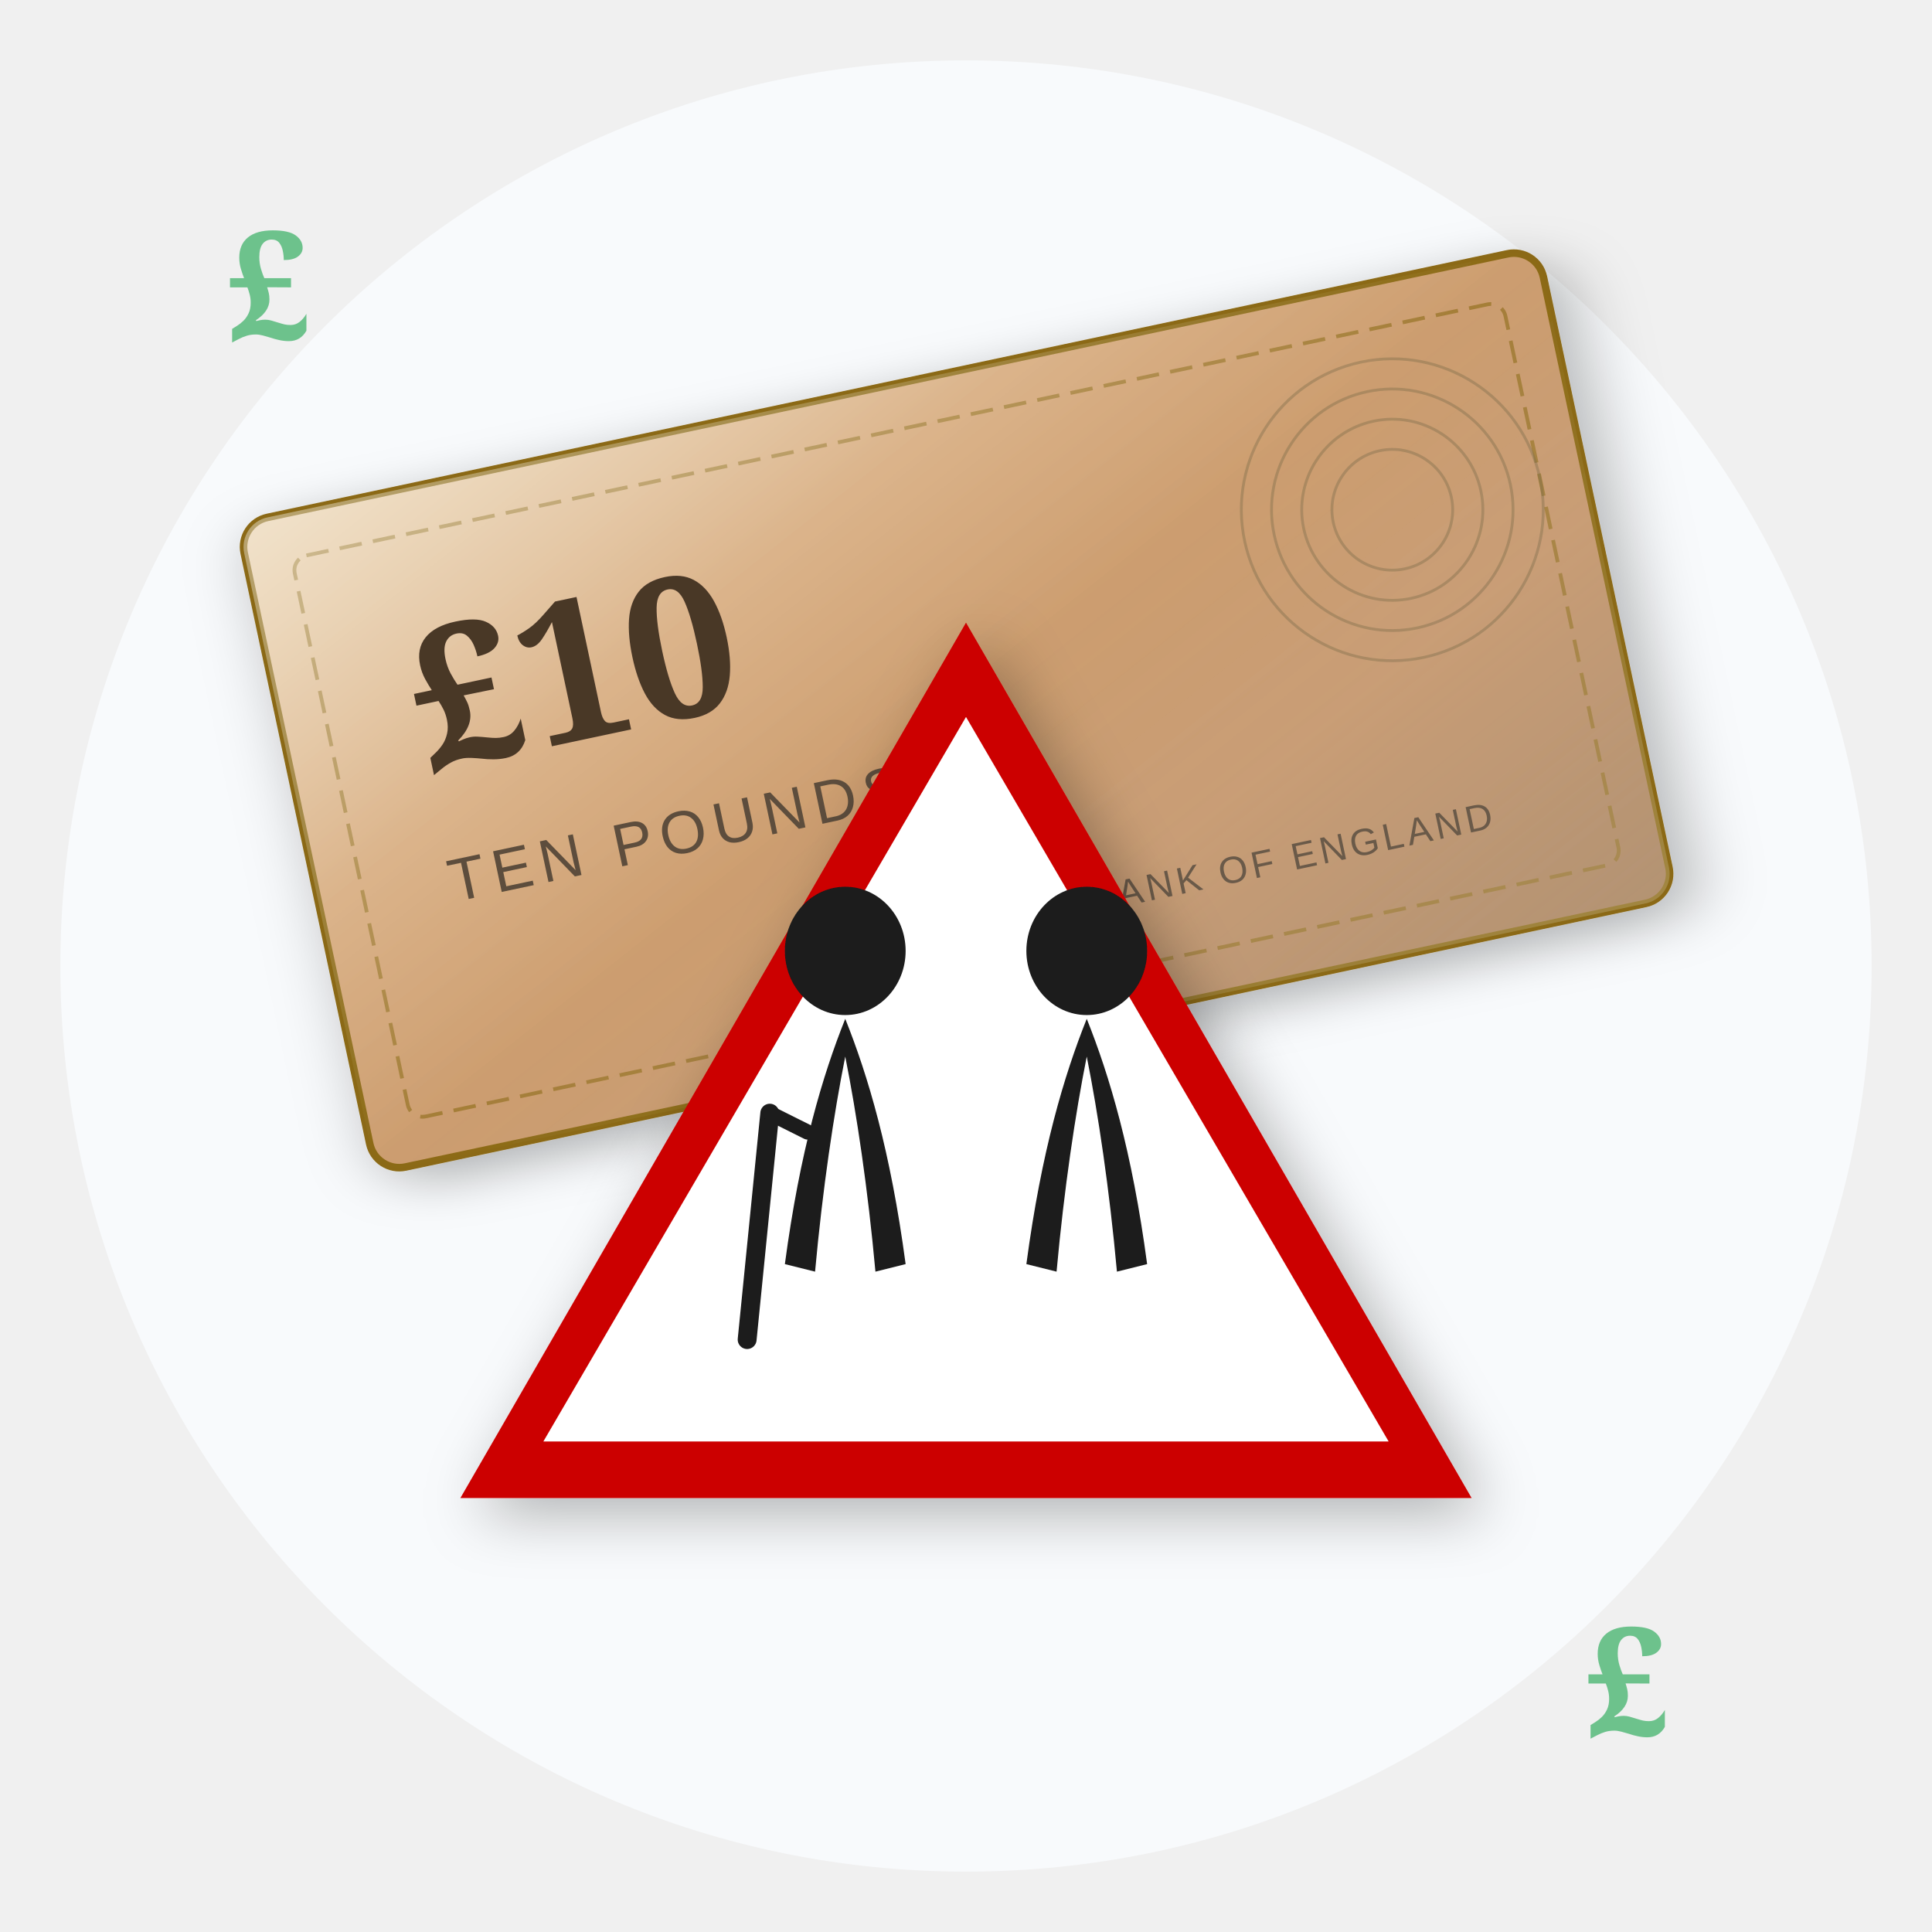
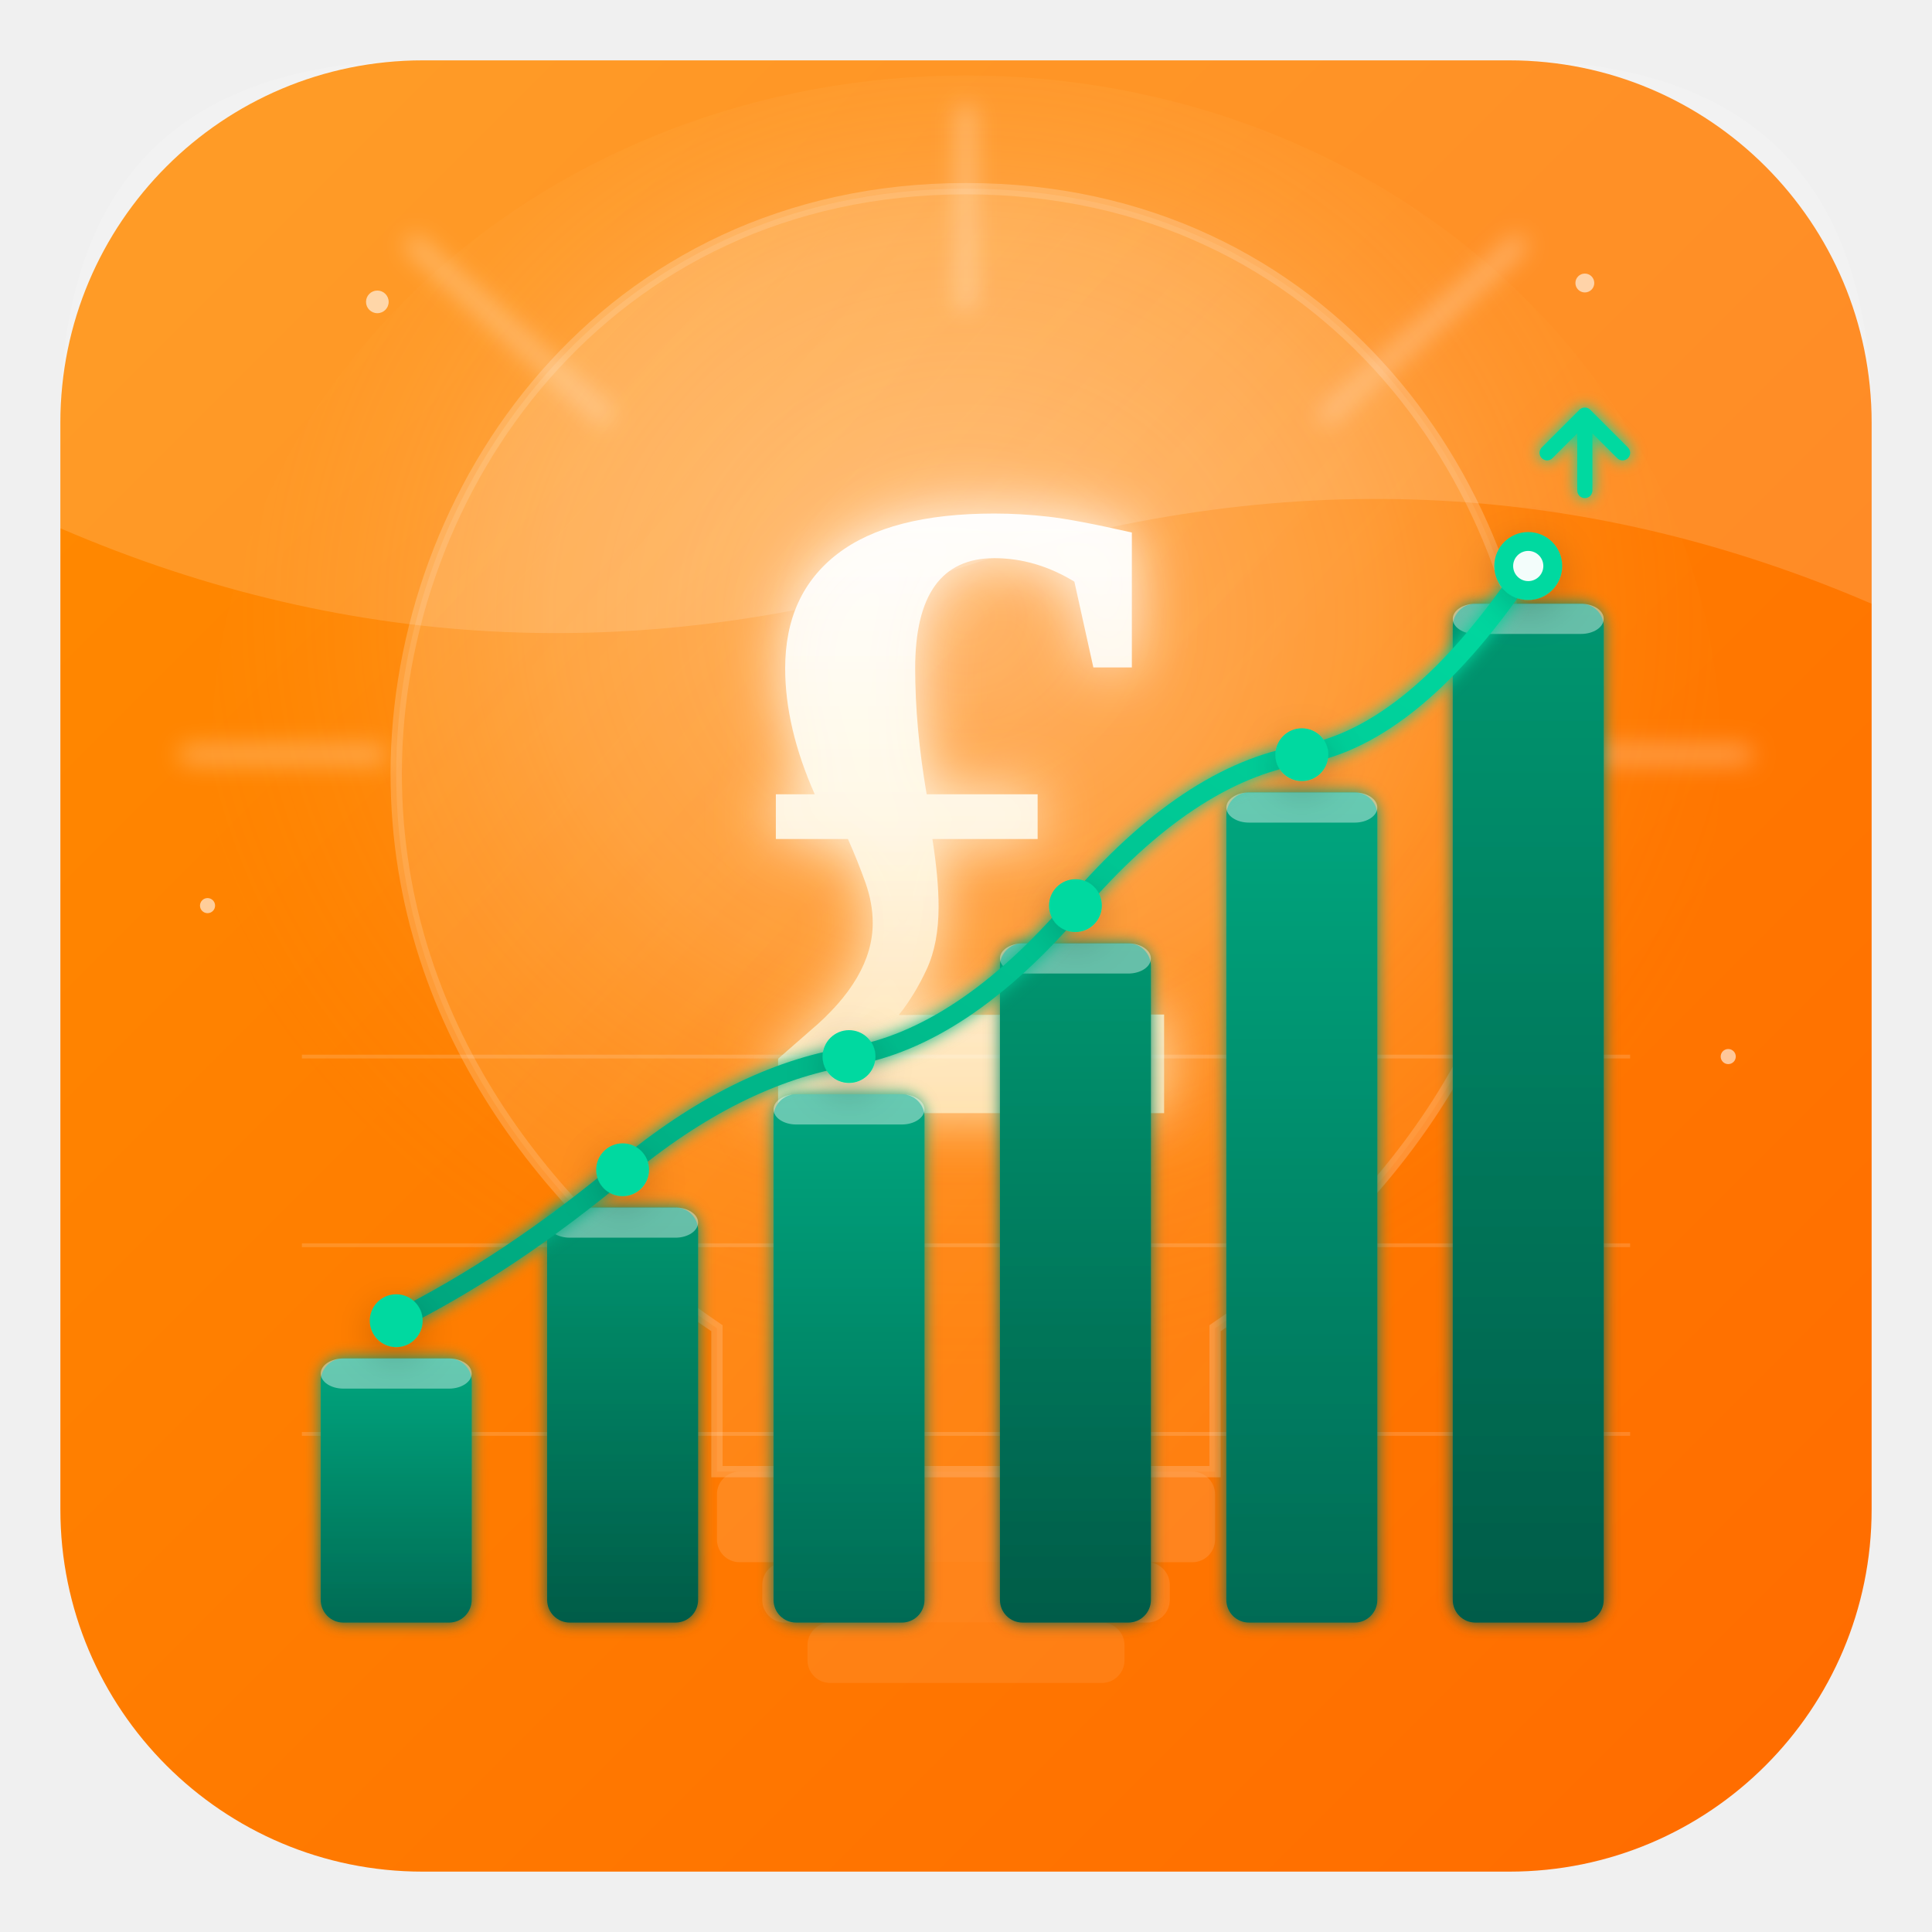
- <svg xmlns="http://www.w3.org/2000/svg" viewBox="0 0 512 512">
+ <svg xmlns="http://www.w3.org/2000/svg" viewBox="0 0 512 512" width="512" height="512">
  <defs>
-     <linearGradient id="noteGrad" x1="0%" y1="0%" x2="100%" y2="100%">
-       <stop offset="0%" style="stop-color:#E8CFA8" />
-       <stop offset="30%" style="stop-color:#D4A574" />
-       <stop offset="70%" style="stop-color:#C4956A" />
-       <stop offset="100%" style="stop-color:#A07850" />
+     <linearGradient id="bgGrad" x1="0%" y1="0%" x2="100%" y2="100%">
+       <stop offset="0%" style="stop-color:#FF8C00" />
+       <stop offset="100%" style="stop-color:#FF6B00" />
    </linearGradient>
-     <linearGradient id="shine" x1="0%" y1="0%" x2="100%" y2="100%">
-       <stop offset="0%" style="stop-color:#FFFFFF;stop-opacity:0.4" />
-       <stop offset="50%" style="stop-color:#FFFFFF;stop-opacity:0" />
-       <stop offset="100%" style="stop-color:#FFFFFF;stop-opacity:0.2" />
+     <radialGradient id="bulbGlow" cx="50%" cy="40%" r="55%" fx="50%" fy="40%">
+       <stop offset="0%" style="stop-color:#FFFFFF;stop-opacity:0.35" />
+       <stop offset="50%" style="stop-color:#FFE4B5;stop-opacity:0.2" />
+       <stop offset="100%" style="stop-color:#FF8C00;stop-opacity:0" />
+     </radialGradient>
+     <linearGradient id="glassGrad" x1="0%" y1="0%" x2="100%" y2="100%">
+       <stop offset="0%" style="stop-color:#FFFFFF;stop-opacity:0.5" />
+       <stop offset="50%" style="stop-color:#FFE4B5;stop-opacity:0.35" />
+       <stop offset="100%" style="stop-color:#FFD280;stop-opacity:0.25" />
    </linearGradient>
-     <filter id="shadow" x="-20%" y="-20%" width="140%" height="140%">
-       <feDropShadow dx="4" dy="4" stdDeviation="8" flood-opacity="0.3" />
+     <linearGradient id="barGrad" x1="0%" y1="100%" x2="0%" y2="0%">
+       <stop offset="0%" style="stop-color:#006B54" />
+       <stop offset="100%" style="stop-color:#00A67E" />
+     </linearGradient>
+     <linearGradient id="barGrad2" x1="0%" y1="100%" x2="0%" y2="0%">
+       <stop offset="0%" style="stop-color:#005C48" />
+       <stop offset="100%" style="stop-color:#009670" />
+     </linearGradient>
+     <linearGradient id="graphGrad" x1="0%" y1="100%" x2="100%" y2="0%">
+       <stop offset="0%" style="stop-color:#00A67E" />
+       <stop offset="100%" style="stop-color:#00D9A0" />
+     </linearGradient>
+     <linearGradient id="gbpGrad" x1="0%" y1="0%" x2="0%" y2="100%">
+       <stop offset="0%" style="stop-color:#FFFFFF" />
+       <stop offset="50%" style="stop-color:#FFF8E7" />
+       <stop offset="100%" style="stop-color:#FFE4B5" />
+     </linearGradient>
+     <filter id="dropShadow" x="-20%" y="-20%" width="140%" height="140%">
+       <feDropShadow dx="0" dy="3" stdDeviation="5" flood-color="#000" flood-opacity="0.2" />
+     </filter>
+     <filter id="graphGlow" x="-50%" y="-50%" width="200%" height="200%">
+       <feGaussianBlur stdDeviation="2" result="coloredBlur" />
+       <feMerge>
+         <feMergeNode in="coloredBlur" />
+         <feMergeNode in="SourceGraphic" />
+       </feMerge>
+     </filter>
+     <filter id="barGlow" x="-30%" y="-10%" width="160%" height="120%">
+       <feGaussianBlur stdDeviation="2" result="coloredBlur" />
+       <feMerge>
+         <feMergeNode in="coloredBlur" />
+         <feMergeNode in="SourceGraphic" />
+       </feMerge>
+     </filter>
+     <filter id="gbpGlow" x="-50%" y="-50%" width="200%" height="200%">
+       <feGaussianBlur stdDeviation="8" result="coloredBlur" />
+       <feMerge>
+         <feMergeNode in="coloredBlur" />
+         <feMergeNode in="SourceGraphic" />
+       </feMerge>
+     </filter>
+     <filter id="rays">
+       <feGaussianBlur stdDeviation="3" />
    </filter>
  </defs>
-   <circle cx="256" cy="256" r="240" fill="#f8fafc" />
-   <g transform="rotate(-12, 256, 200)" filter="url(#shadow)">
-     <rect x="80" y="100" width="352" height="176" rx="8" fill="url(#noteGrad)" />
-     <rect x="80" y="100" width="352" height="176" rx="8" fill="none" stroke="#8B6914" stroke-width="2" />
-     <rect x="92" y="112" width="328" height="152" rx="4" fill="none" stroke="#8B6914" stroke-width="1" stroke-dasharray="6,3" opacity="0.6" />
-     <rect x="80" y="100" width="352" height="176" rx="8" fill="url(#shine)" />
-     <text x="115" y="175" font-family="Georgia, serif" font-size="52" font-weight="bold" fill="#4A3728">£10</text>
-     <text x="115" y="210" font-family="Arial, sans-serif" font-size="16" fill="#5D4E3C" letter-spacing="2">TEN POUNDS</text>
-     <g opacity="0.4" stroke="#7B6B4A" fill="none" stroke-width="0.75">
-       <circle cx="380" cy="160" r="40" />
-       <circle cx="380" cy="160" r="32" />
-       <circle cx="380" cy="160" r="24" />
-       <circle cx="380" cy="160" r="16" />
-     </g>
-     <text x="280" y="248" font-family="Arial, sans-serif" font-size="10" fill="#6B5A4A" letter-spacing="1">BANK OF ENGLAND</text>
+   <rect x="16" y="16" width="480" height="480" rx="96" ry="96" fill="url(#bgGrad)" />
+   <path d="M16 112 Q16 16 112 16 L400 16 Q496 16 496 112 L496 160 Q380 110 256 150 Q132 190 16 140 Z" fill="#FFFFFF" opacity="0.15" />
+   <ellipse cx="256" cy="200" rx="200" ry="180" fill="url(#bulbGlow)" />
+   <g opacity="0.3" filter="url(#rays)">
+     <line x1="256" y1="80" x2="256" y2="30" stroke="#FFFFFF" stroke-width="5" stroke-linecap="round" />
+     <line x1="160" y1="110" x2="110" y2="65" stroke="#FFFFFF" stroke-width="5" stroke-linecap="round" />
+     <line x1="352" y1="110" x2="402" y2="65" stroke="#FFFFFF" stroke-width="5" stroke-linecap="round" />
+     <line x1="100" y1="200" x2="50" y2="200" stroke="#FFFFFF" stroke-width="5" stroke-linecap="round" />
+     <line x1="412" y1="200" x2="462" y2="200" stroke="#FFFFFF" stroke-width="5" stroke-linecap="round" />
  </g>
-   <g transform="translate(256, 320)" filter="url(#shadow)">
-     <polygon points="0,-155 134,77 -134,77" fill="#CC0000" />
-     <polygon points="0,-130 112,62 -112,62" fill="white" />
-     <g transform="translate(0, -20)" fill="#1a1a1a">
-       <ellipse cx="-32" cy="-48" rx="16" ry="17" />
-       <path d="M-32,-30                C-38,-15 -44,5 -48,35                L-40,37                C-38,15 -35,-5 -32,-20                C-29,-5 -26,15 -24,37                L-16,35                C-20,5 -26,-15 -32,-30                Z" />
-       <path d="M-52,-5 L-58,55" stroke="#1a1a1a" stroke-width="5" stroke-linecap="round" />
-       <path d="M-42,0 L-52,-5" stroke="#1a1a1a" stroke-width="4" stroke-linecap="round" />
-       <ellipse cx="32" cy="-48" rx="16" ry="17" />
-       <path d="M32,-30                C26,-15 20,5 16,35                L24,37                C26,15 29,-5 32,-20                C35,-5 38,15 40,37                L48,35                C44,5 38,-15 32,-30                Z" />
-     </g>
+   <g opacity="0.4">
+     <path d="M256 50               C160 50 105 130 105 205               C105 275 150 325 190 352               L190 390               L322 390               L322 352               C362 325 407 275 407 205               C407 130 352 50 256 50 Z" fill="url(#glassGrad)" stroke="#FFFFFF" stroke-width="3" stroke-opacity="0.5" />
+     <rect x="190" y="390" width="132" height="24" rx="6" fill="#FFFFFF" opacity="0.3" />
+     <rect x="202" y="414" width="108" height="16" rx="6" fill="#FFFFFF" opacity="0.25" />
+     <rect x="214" y="430" width="84" height="16" rx="6" fill="#FFFFFF" opacity="0.2" />
  </g>
-   <text x="60" y="90" font-family="Georgia, serif" font-size="40" font-weight="bold" fill="#16a34a" opacity="0.6">£</text>
-   <text x="420" y="460" font-family="Georgia, serif" font-size="40" font-weight="bold" fill="#16a34a" opacity="0.6">£</text>
+   <g filter="url(#gbpGlow)">
+     <text x="256" y="295" font-family="Georgia, 'Times New Roman', serif" font-size="240" font-weight="700" fill="url(#gbpGrad)" text-anchor="middle" opacity="0.95">£</text>
+   </g>
+   <g stroke="#FFFFFF" stroke-width="1" opacity="0.15">
+     <line x1="80" y1="280" x2="432" y2="280" />
+     <line x1="80" y1="330" x2="432" y2="330" />
+     <line x1="80" y1="380" x2="432" y2="380" />
+   </g>
+   <g filter="url(#barGlow)">
+     <rect x="85" y="360" width="40" height="70" rx="6" ry="6" fill="url(#barGrad)" />
+     <rect x="145" y="320" width="40" height="110" rx="6" ry="6" fill="url(#barGrad2)" />
+     <rect x="205" y="290" width="40" height="140" rx="6" ry="6" fill="url(#barGrad)" />
+     <rect x="265" y="250" width="40" height="180" rx="6" ry="6" fill="url(#barGrad2)" />
+     <rect x="325" y="210" width="40" height="220" rx="6" ry="6" fill="url(#barGrad)" />
+     <rect x="385" y="160" width="40" height="270" rx="6" ry="6" fill="url(#barGrad2)" />
+   </g>
+   <g opacity="0.4">
+     <rect x="85" y="360" width="40" height="8" rx="6" ry="4" fill="#FFFFFF" />
+     <rect x="145" y="320" width="40" height="8" rx="6" ry="4" fill="#FFFFFF" />
+     <rect x="205" y="290" width="40" height="8" rx="6" ry="4" fill="#FFFFFF" />
+     <rect x="265" y="250" width="40" height="8" rx="6" ry="4" fill="#FFFFFF" />
+     <rect x="325" y="210" width="40" height="8" rx="6" ry="4" fill="#FFFFFF" />
+     <rect x="385" y="160" width="40" height="8" rx="6" ry="4" fill="#FFFFFF" />
+   </g>
+   <path d="M105 350             Q135 335 165 310             Q195 285 225 280             Q255 275 285 240             Q315 205 345 200             Q375 195 405 150" fill="none" stroke="url(#graphGrad)" stroke-width="5" stroke-linecap="round" stroke-linejoin="round" filter="url(#graphGlow)" />
+   <g filter="url(#dropShadow)">
+     <circle cx="105" cy="350" r="7" fill="#00D9A0" />
+     <circle cx="165" cy="310" r="7" fill="#00D9A0" />
+     <circle cx="225" cy="280" r="7" fill="#00D9A0" />
+     <circle cx="285" cy="240" r="7" fill="#00D9A0" />
+     <circle cx="345" cy="200" r="7" fill="#00D9A0" />
+     <circle cx="405" cy="150" r="9" fill="#00D9A0" />
+   </g>
+   <circle cx="405" cy="150" r="4" fill="#FFFFFF" opacity="0.95" />
+   <g transform="translate(420, 100)" filter="url(#graphGlow)">
+     <path d="M0 30 L0 10 M-10 20 L0 10 L10 20" fill="none" stroke="#00D9A0" stroke-width="4" stroke-linecap="round" stroke-linejoin="round" />
+   </g>
+   <g fill="#FFFFFF" opacity="0.6">
+     <circle cx="100" cy="80" r="3" />
+     <circle cx="420" cy="75" r="2.5" />
+     <circle cx="55" cy="240" r="2" />
+     <circle cx="458" cy="280" r="2" />
+   </g>
</svg>
